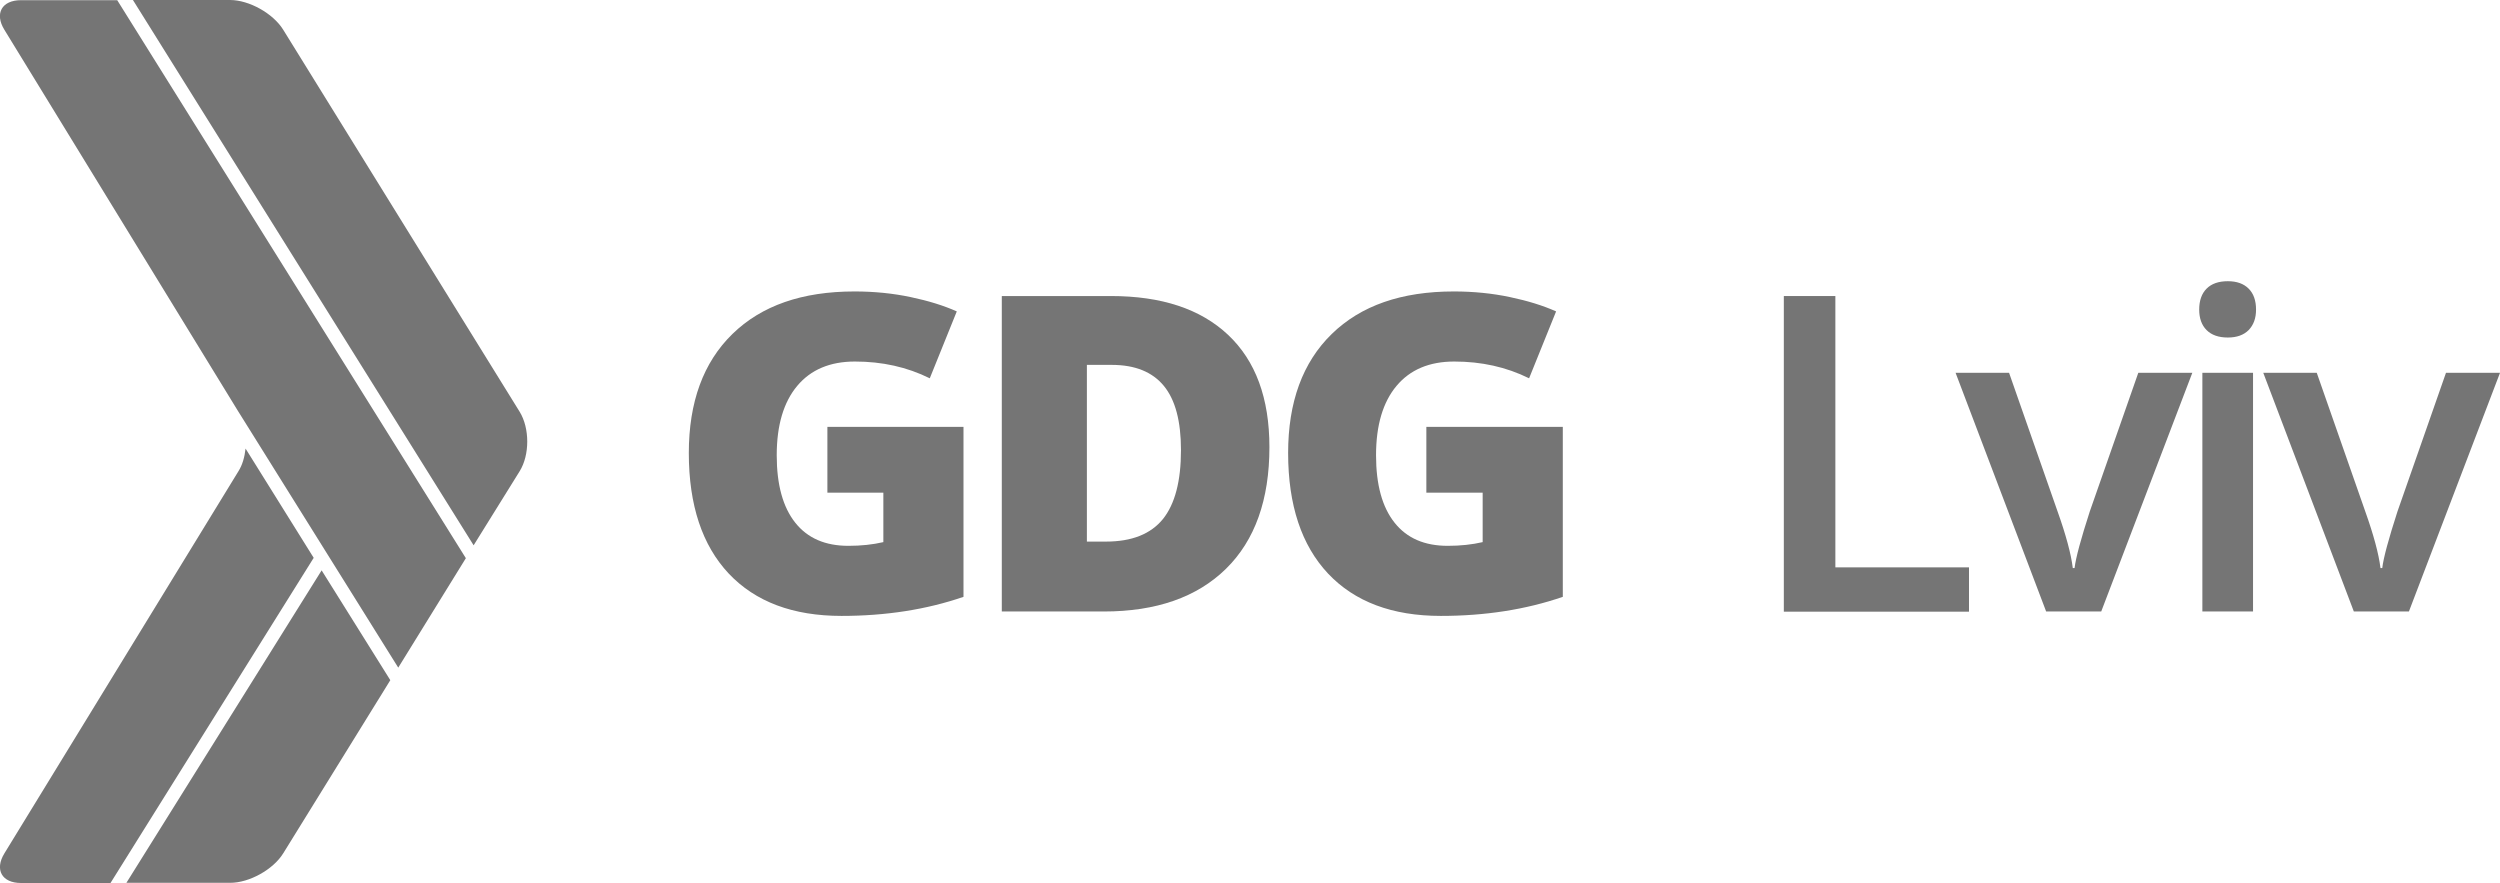
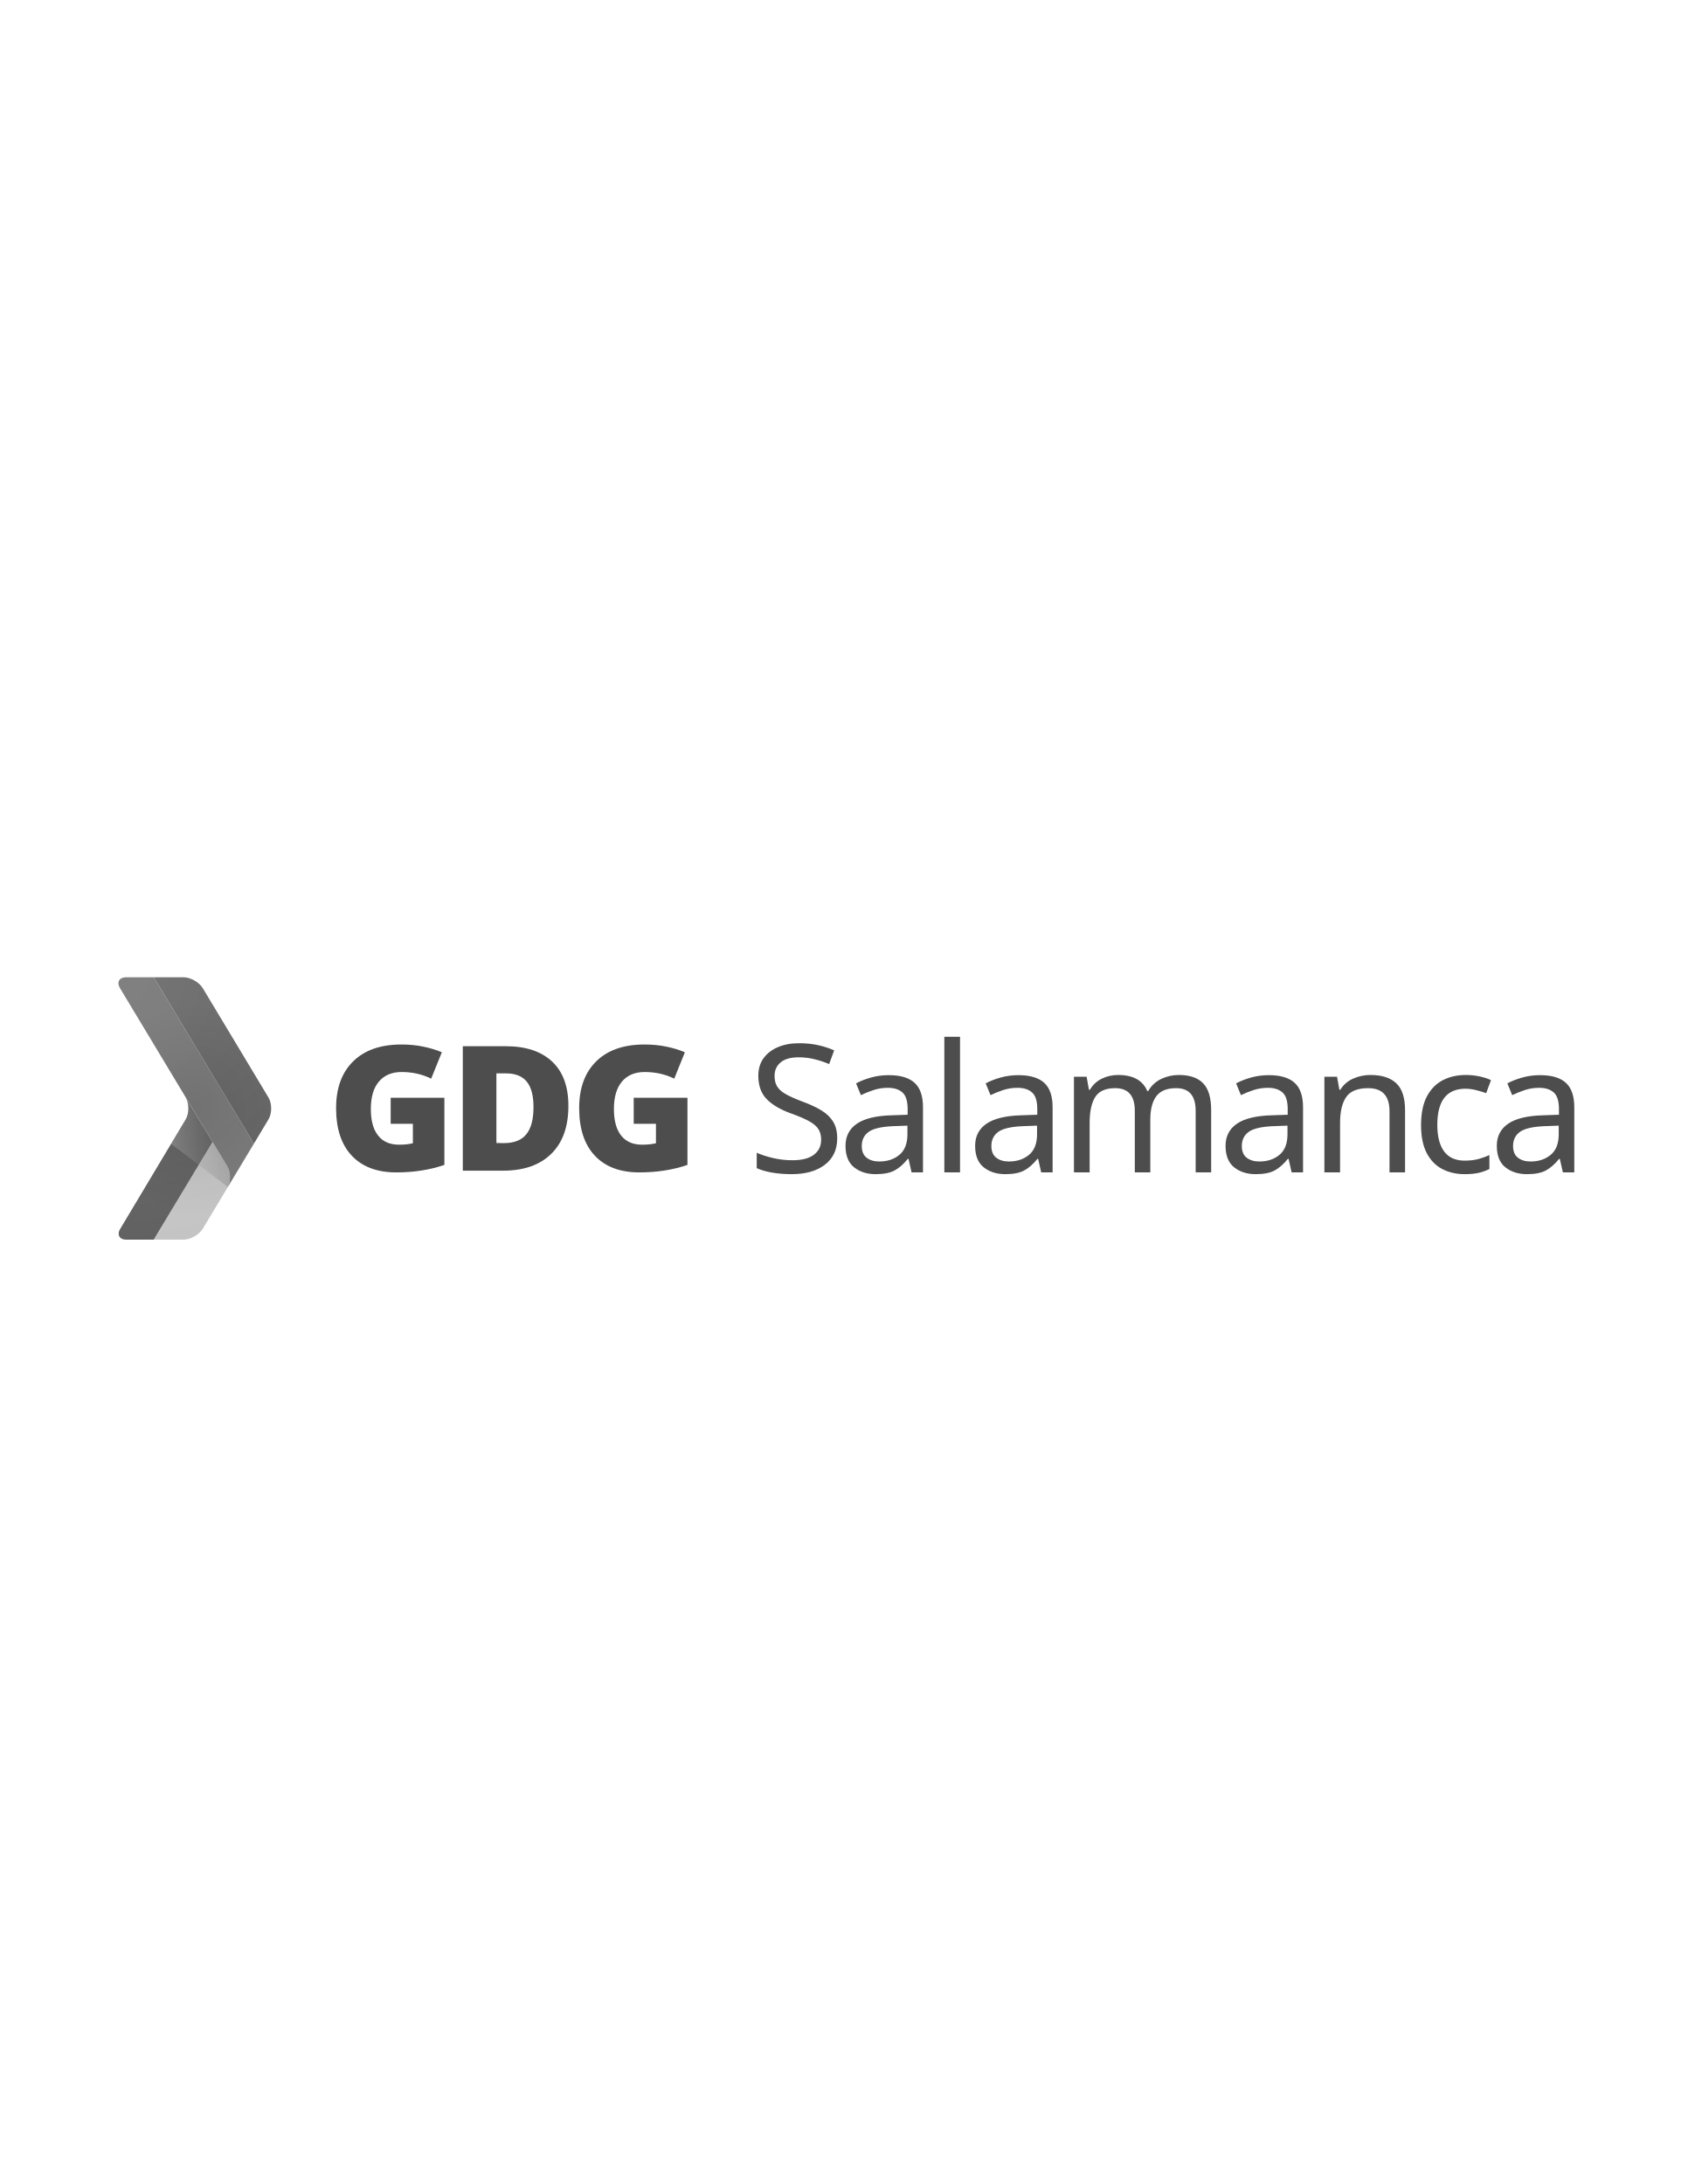
- <svg xmlns="http://www.w3.org/2000/svg" version="1.1" id="Layer_1" x="0px" y="0px" width="1416.2px" height="500.2px" viewBox="40.3 -0.1 1416.2 500.2" enable-background="new 40.3 -0.1 1416.2 500.2" xml:space="preserve">
+ <svg xmlns="http://www.w3.org/2000/svg" xmlns:xlink="http://www.w3.org/1999/xlink" version="1.1" id="Layer_1" x="0px" y="0px" width="612px" height="792px" viewBox="0 0 612 792" enable-background="new 0 0 612 792" xml:space="preserve">
+   <path fill="none" d="M189.039,357.382c1.504-1.036,1.528-1.955,1.446-2.992h-2.888C187.607,355.862,187.811,357.14,189.039,357.382z  " />
+   <path fill="#E0E0E0" d="M181.534,414.647v0.336c-0.639-0.265-1.253-0.55-1.868-0.747v-0.542c0.065-0.774-2.895-0.774-2.814,0  c0.973,0.265,1.326,1.17,2.814,0.953v-0.392l1.868,0.741v0.568c0.906,1.602,3.073,3.937,5.627,2.35  C186.7,415.4,184.107,415.024,181.534,414.647z" />
+   <path fill="#E0E0E0" d="M189.972,420.731c1.847,1.344,4.997,0.907,6.103-0.938C195.523,417.519,189.221,416.678,189.972,420.731z" />
  <g>
-     <path fill="#757575" d="M304.2,316.1L106.7,0H52.2c-10.9,0-15.1,7.6-9.4,16.8l132.6,216.4l0.7,1.1l89.8,143.8L304.2,316.1z" />
-     <path fill="#757575" d="M334.7,266.8c5.7-9.2,5.7-24.3,0-33.6l-134-216.5C195,7.5,181.4-0.1,170.6-0.1h-55l193,308.9L334.7,266.8z" />
-     <path fill="#757575" d="M222.5,323L111.9,500h58.8c10.8,0,24.4-7.5,30.1-16.8l53.5-86.5c0.2-0.3,0.6-1,1.5-2.4l5.6-9.1L222.5,323z" />
-     <path fill="#757575" d="M175.4,266.8L42.8,483.3c-5.7,9.3-1.4,16.8,9.4,16.8h50.7L218,315.9L179.4,254   C178.9,258.8,177.6,263.3,175.4,266.8z" />
+     <defs>
+       <path id="SVGID_74_" d="M589.892,397.988l-23.786-39.619c-1.315-2.188-4.483-3.983-7.041-3.983h-0.078l-513.214,0.005    c-2.377,0-3.33,1.569-2.403,3.547l23.95,40.039c1.315,2.199,1.315,5.779,0,7.967L43.522,445.56    c-1.314,2.188-0.298,3.983,2.25,3.983l513.292-0.005c2.558,0,5.726-1.785,7.041-3.981l23.786-39.604    C591.208,403.756,591.208,400.176,589.892,397.988z" />
+     </defs>
+     <clipPath id="SVGID_1_">
+       <use xlink:href="#SVGID_74_" overflow="visible" />
+     </clipPath>
+     <g clip-path="url(#SVGID_1_)">
+       <path fill="#E0E0E0" d="M400.771,261.1c0.305,0.183,0.653,0.836,1.001,1.004c2.979,1.319,5.043,0.079,7.417-0.5    c0.915,1.247,0.915,3.381,2.969,3.468c1.682-0.629,2.844-1.793,3.472-3.468c-0.991-1.111-1.911-2.847-3.973-2.974    c-1.511-0.096-1.967,0.504-3.45,0.991c-1.615-2.177-3.445-4.149-6.936-4.457c-0.916-1.868-1.938-3.642-4.938-3.454    c-1.872,2.442-1.07,5.449,0.486,7.41C397.176,259.567,400.163,260.715,400.771,261.1z" />
+       <path fill="#E0E0E0" d="M194.449,265.564c1.153,0,2.318,0,3.472,0c0.259,1.543,0.877,2.764,1.484,3.956    c1.371,0.359,1.509-1.124,1.981-1.995c2.027-3.73-0.557-4.884-2.979-6.426c0.136-2.08-1.433-2.51-1.985-3.94    C191.317,256.686,192.124,263.779,194.449,265.564z" />
+       <path fill="#E0E0E0" d="M469.554,259.621c-1.367-3.312-8.472-1.909-10.869-0.501C457.957,267.525,469.002,265.501,469.554,259.621    z" />
+       <path fill="#E0E0E0" d="M476.475,258.63c-0.165-0.998-1.79-1.186-3.45-0.493C472.925,261.476,476.742,260.06,476.475,258.63z" />
+       <path fill="#E0E0E0" d="M182.081,264.064c1.303-0.51,2.219-1.409,2.47-2.965c1.183-0.466,2.441-0.87,1.987-2.963    c-0.822,0-1.642,0-2.472,0c0.068,2.551-3.253,1.707-4.45,2.963C179.518,263.02,180.408,263.946,182.081,264.064z" />
+       <path fill="#E0E0E0" d="M360.712,266.555c1.188,0.136,0.927-0.278,1.979-0.99c1.79-1.241,1.704-1.305,2.47-2.978    c0.414-0.875,1.348-1.18,0.983-1.968c-1.431-1.234-2.469,2.132-4.451,1.968c-1.011-0.634-0.884-2.393-2.969-1.968    C356.593,263.541,358.525,266.276,360.712,266.555z" />
+       <path fill="#E0E0E0" d="M168.744,269.521c-0.376,3.662,1.538,5.048,2.949,6.921c4.566-1.125,10.913,1.08,11.89-2.965    c0.371-1.682-0.751-1.195-1.502-2.484c-0.499-0.831,0.127-2.542-1.468-2.455c-2.067-0.397-0.942,2.369-2.982,1.965    c-1.48-1.148-2.092-3.173-2.97-4.938c0.417-1.396,1.606-2.037,1.489-3.961c-2.123-1.503-3.65-0.916-5.439,0    c-1.954,0.998-5.466,2.104-5.466,3.961C165.98,267.329,168.162,267.635,168.744,269.521z" />
+       <path fill="#E0E0E0" d="M354.279,268.026c0-0.974,0-1.973,0-2.955c-1.42-1.154-3.738-0.08-4.959,0.493    C349.77,267.715,351.903,269.267,354.279,268.026z" />
+       <path fill="#E0E0E0" d="M473.521,269.018c0.291-1.771-1.475-1.513-2.965-1.492C469.876,269.759,472.549,269.939,473.521,269.018z" />
+       <path fill="#E0E0E0" d="M321.116,286.841c3.247-0.216,1.855-5.063,4.454-5.953c0.648,1.334,1.067,2.897,3.464,2.487    c1.862-3.33-3.075-3.735-2.965-6.934c2.687-0.775,5.52-1.39,5.448-4.942c-1.346-1.804-4.729-1.547-7.918-1.483    c-1.342,0.964-2.261,2.365-3.949,2.972c-1.199,0.647-3.43,0.195-4.466,0.984c-1.598,3.871,1.759,6.254,3.452,8.405    C318.706,284.643,319.845,285.816,321.116,286.841z" />
+       <path fill="#E0E0E0" d="M185.051,417.458c-0.484-2.65-3.217-3.049-5.933-3.445v0.353c-0.672-0.278-1.32-0.575-1.968-0.789v-0.568    c0.067-0.816-3.054-0.816-2.97,0c1.024,0.277,1.399,1.234,2.97,1.005v-0.412l1.968,0.779v0.6    C180.076,416.67,182.359,419.131,185.051,417.458z" />
+       <path fill="#E0E0E0" d="M188.017,420.428c1.944,1.416,5.271,0.957,6.433-0.991C193.873,417.036,187.224,416.153,188.017,420.428z" />
+       <path fill="#E0E0E0" d="M579.398,524.837h-0.984c0.278,4.875-3.581,5.671-2.482,11.371c-1.484,0-2.952,0-4.449,0    c-1.446,1.536-2.643,3.48-4.44,4.943c-3.246,2.651-9.33,3.594-7.434,9.406c5.075,2.314,6.601-3.566,8.405-5.435    c0.24-0.236,1.251-0.336,1.498-0.494c0.805-0.544,1.105-1.187,1.468-1.989c0.069-0.141,0.871-0.343,1.001-0.489    c1.342-1.62,2.451-3.055,3.463-4.465c1.887-0.203,3.57-1.444,4.452-2.469c0.517-0.58,0.57-1.452,0.987-1.966    c1.581-1.926,2.552-1.841,2.481-3.48C583.238,527.479,580.537,527.12,579.398,524.837z" />
+       <path fill="#E0E0E0" d="M529.433,531.256c-1.49,1.388-2.136,5.209-0.497,6.934c3.758,0.141,5.103-2.164,4.953-5.93    C532.471,531.835,530.821,531.659,529.433,531.256z" />
+     </g>
  </g>
-   <g enable-background="new    ">
-     <path fill="#757575" d="M509,241.7h77.1V338c-20.9,7.2-44,10.8-69.1,10.8c-27.5,0-48.8-8-63.9-24c-15-16-22.6-38.7-22.6-68.3   c0-28.8,8.2-51.3,24.7-67.4s39.5-24.1,69.2-24.1c11.2,0,21.9,1.1,31.8,3.2c10,2.1,18.7,4.8,26.1,8.1L567,214.2   c-12.9-6.4-27-9.5-42.4-9.5c-14.1,0-25,4.6-32.7,13.8s-11.6,22.3-11.6,39.3c0,16.7,3.5,29.4,10.5,38.2c7,8.8,17,13.1,30.1,13.1   c7.2,0,13.8-0.7,19.8-2.1v-28H509V241.7z" />
-     <path fill="#757575" d="M759.4,253.2c0,29.8-8.2,52.8-24.6,68.9c-16.4,16.1-39.5,24.2-69.2,24.2h-57.8V167.6h61.8   c28.7,0,50.8,7.3,66.4,22C751.6,204.3,759.4,225.5,759.4,253.2z M709.3,254.9c0-16.4-3.2-28.5-9.7-36.4s-16.3-11.9-29.5-11.9H656   v100.1h10.8c14.7,0,25.4-4.3,32.3-12.8C705.9,285.4,709.3,272.4,709.3,254.9z" />
-     <path fill="#757575" d="M848.5,241.7h77.1V338c-20.9,7.2-44,10.8-69.1,10.8c-27.5,0-48.8-8-63.9-24c-15-16-22.6-38.7-22.6-68.3   c0-28.8,8.2-51.3,24.7-67.4s39.5-24.1,69.2-24.1c11.2,0,21.9,1.1,31.8,3.2c10,2.1,18.7,4.8,26.1,8.1l-15.3,37.9   c-12.9-6.4-27-9.5-42.4-9.5c-14.1,0-25,4.6-32.7,13.8s-11.6,22.3-11.6,39.3c0,16.7,3.5,29.4,10.5,38.2c7,8.8,17,13.1,30.1,13.1   c7.2,0,13.8-0.7,19.8-2.1v-28h-31.9v-37.3H848.5z" />
+   <text transform="matrix(1 0 0 1 271.085 425.1543)" fill="#4D4D4D" font-family="'OpenSans-Semibold'" font-size="64.708" letter-spacing="-3">Salamanca</text>
+   <g>
+     <g>
+       <path fill="#4D4D4D" d="M223.643,417.923" />
+       <path fill="#4D4D4D" d="M141.657,398.101h19.474v24.341c-5.29,1.814-11.097,2.713-17.445,2.713c-6.95,0-12.323-2.014-16.126-6.046    c-3.804-4.032-5.693-9.795-5.693-17.272c0-7.277,2.073-12.94,6.236-17c4.158-4.061,9.979-6.062,17.472-6.062    c2.844,0,5.518,0.256,8.033,0.799c2.534,0.529,4.734,1.202,6.608,2.018l-3.876,9.564c-3.245-1.604-6.818-2.403-10.71-2.403    c-3.546,0-6.305,1.172-8.249,3.476c-1.959,2.316-2.916,5.617-2.916,9.924c0,4.219,0.871,7.435,2.645,9.649    c1.743,2.217,4.273,3.306,7.593,3.306c1.816,0,3.487-0.159,5.003-0.519v-7.062h-8.048V398.101z" />
+       <path fill="#4D4D4D" d="M193.443,401.449c0-4.147-0.814-7.207-2.443-9.208c-1.631-1.987-4.134-2.989-7.463-2.989h-3.547v25.282    h2.718c3.715,0,6.433-1.075,8.148-3.232C192.588,409.171,193.443,405.868,193.443,401.449 M206.097,401.021    c0,7.521-2.058,13.327-6.218,17.402c-4.133,4.074-9.965,6.105-17.473,6.105h-14.598V379.4h15.613c7.233,0,12.826,1.86,16.77,5.562    C204.139,388.655,206.097,394.015,206.097,401.021" />
+       <path fill="#4D4D4D" d="M229.775,398.101h19.49v24.341c-5.291,1.814-11.11,2.713-17.444,2.713c-6.949,0-12.326-2.014-16.13-6.046    c-3.789-4.032-5.688-9.795-5.688-17.272c0-7.277,2.071-12.94,6.231-17c4.147-4.061,9.98-6.062,17.474-6.062    c2.831,0,5.52,0.256,8.05,0.799c2.502,0.529,4.706,1.202,6.575,2.018l-3.857,9.564c-3.245-1.604-6.822-2.403-10.709-2.403    c-3.562,0-6.307,1.172-8.264,3.476c-1.933,2.316-2.905,5.617-2.905,9.924c0,4.219,0.873,7.435,2.631,9.649    c1.759,2.217,4.289,3.306,7.605,3.306c1.816,0,3.492-0.159,5.008-0.519v-7.062h-8.066V398.101z" />
+     </g>
  </g>
-   <g enable-background="new    ">
-     <path fill="#757575" d="M1050.8,346.3V167.6h29.2v153.7h75.7v25.1h-104.9V346.3z" />
-     <path fill="#757575" d="M1199.4,346.3l-51.3-135.2h30.3l27.5,78.6c4.7,13.2,7.6,23.9,8.6,32h1c0.7-5.9,3.6-16.5,8.6-32l27.5-78.6   h30.6l-51.6,135.2H1199.4z" />
-     <path fill="#757575" d="M1286.1,175.3c0-5.1,1.4-9.1,4.2-11.9c2.8-2.8,6.8-4.2,12-4.2c5.1,0,9,1.4,11.8,4.2s4.2,6.7,4.2,11.9   c0,4.9-1.4,8.7-4.2,11.6c-2.8,2.8-6.7,4.2-11.8,4.2c-5.2,0-9.2-1.4-12-4.2C1287.5,184.1,1286.1,180.2,1286.1,175.3z M1316.6,346.3   h-28.7V211.1h28.7V346.3z" />
-     <path fill="#757575" d="M1373.7,346.3l-51.3-135.2h30.3l27.5,78.6c4.7,13.2,7.6,23.9,8.6,32h1c0.7-5.9,3.6-16.5,8.6-32l27.5-78.6   h30.6l-51.6,135.2H1373.7z" />
+   <g>
+     <g>
+       <radialGradient id="SVGID_2_" cx="40.774" cy="352.434" r="111.155" gradientUnits="userSpaceOnUse">
+         <stop offset="0" style="stop-color:#CECECE" />
+         <stop offset="1" style="stop-color:#C3C3C3" />
+       </radialGradient>
+       <path fill="url(#SVGID_2_)" d="M77.067,414.121l-21.325,35.422h10.771c2.549,0,5.715-1.788,7.03-3.983l9.072-15.096    c1.07-2.215,1.034-5.434-0.19-7.475L77.067,414.121z" />
+       <radialGradient id="SVGID_3_" cx="40.776" cy="352.434" r="111.154" gradientUnits="userSpaceOnUse">
+         <stop offset="0" style="stop-color:#727272" />
+         <stop offset="1" style="stop-color:#5F5F5F" />
+       </radialGradient>
+       <path fill="url(#SVGID_3_)" d="M67.319,397.985c1.315,2.188,1.315,5.771,0,7.967l-23.95,40.042    c-0.925,1.979,0.036,3.549,2.412,3.549h9.961l21.325-35.422L67.319,397.985z" />
+       <radialGradient id="SVGID_4_" cx="40.774" cy="352.435" r="111.151" gradientUnits="userSpaceOnUse">
+         <stop offset="0" style="stop-color:#808080" />
+         <stop offset="1" style="stop-color:#7C7C7C" />
+       </radialGradient>
+       <path fill="url(#SVGID_4_)" d="M45.781,354.386c-2.559,0-3.573,1.795-2.259,3.983l38.902,64.62c1.225,2.041,1.261,5.26,0.19,7.475    l9.457-15.741l-36.324-60.337H45.781z" />
+       <radialGradient id="SVGID_5_" cx="40.778" cy="352.435" r="111.145" gradientUnits="userSpaceOnUse">
+         <stop offset="0" style="stop-color:#767676" />
+         <stop offset="1" style="stop-color:#636363" />
+       </radialGradient>
+       <path fill="url(#SVGID_5_)" d="M97.338,397.985l-23.795-39.616c-1.315-2.188-4.481-3.983-7.03-3.983H55.748l36.324,60.337    l5.266-8.771C98.654,403.756,98.654,400.173,97.338,397.985z" />
+       <linearGradient id="SVGID_6_" gradientUnits="userSpaceOnUse" x1="88.201" y1="414.225" x2="61.424" y2="414.225">
+         <stop offset="0" style="stop-color:#202020;stop-opacity:0.2" />
+         <stop offset="1" style="stop-color:#F2F2F2;stop-opacity:0.25" />
+       </linearGradient>
+       <path fill="url(#SVGID_6_)" d="M82.425,422.989l-15.105-25.004c1.315,2.188,1.315,5.771,0,7.967l-5.317,8.854l20.613,15.657    C83.686,428.249,83.649,425.03,82.425,422.989z" />
+     </g>
+     <radialGradient id="SVGID_7_" cx="70.637" cy="401.965" r="38.925" gradientUnits="userSpaceOnUse">
+       <stop offset="0" style="stop-color:#000000;stop-opacity:0.1" />
+       <stop offset="0.09" style="stop-color:#000000;stop-opacity:0.091" />
+       <stop offset="1" style="stop-color:#000000;stop-opacity:0" />
+     </radialGradient>
+     <path fill="url(#SVGID_7_)" d="M97.338,397.985l-23.795-39.616c-1.315-2.188-4.481-3.983-7.03-3.983H55.748h-9.967   c-2.559,0-3.573,1.795-2.259,3.983l23.797,39.616c1.315,2.188,1.315,5.771,0,7.967l-23.95,40.042   c-0.925,1.979,0.036,3.549,2.412,3.549h9.961h10.771c2.549,0,5.715-1.788,7.03-3.983l18.529-30.837l5.266-8.771   C98.654,403.756,98.654,400.173,97.338,397.985z" />
  </g>
</svg>
